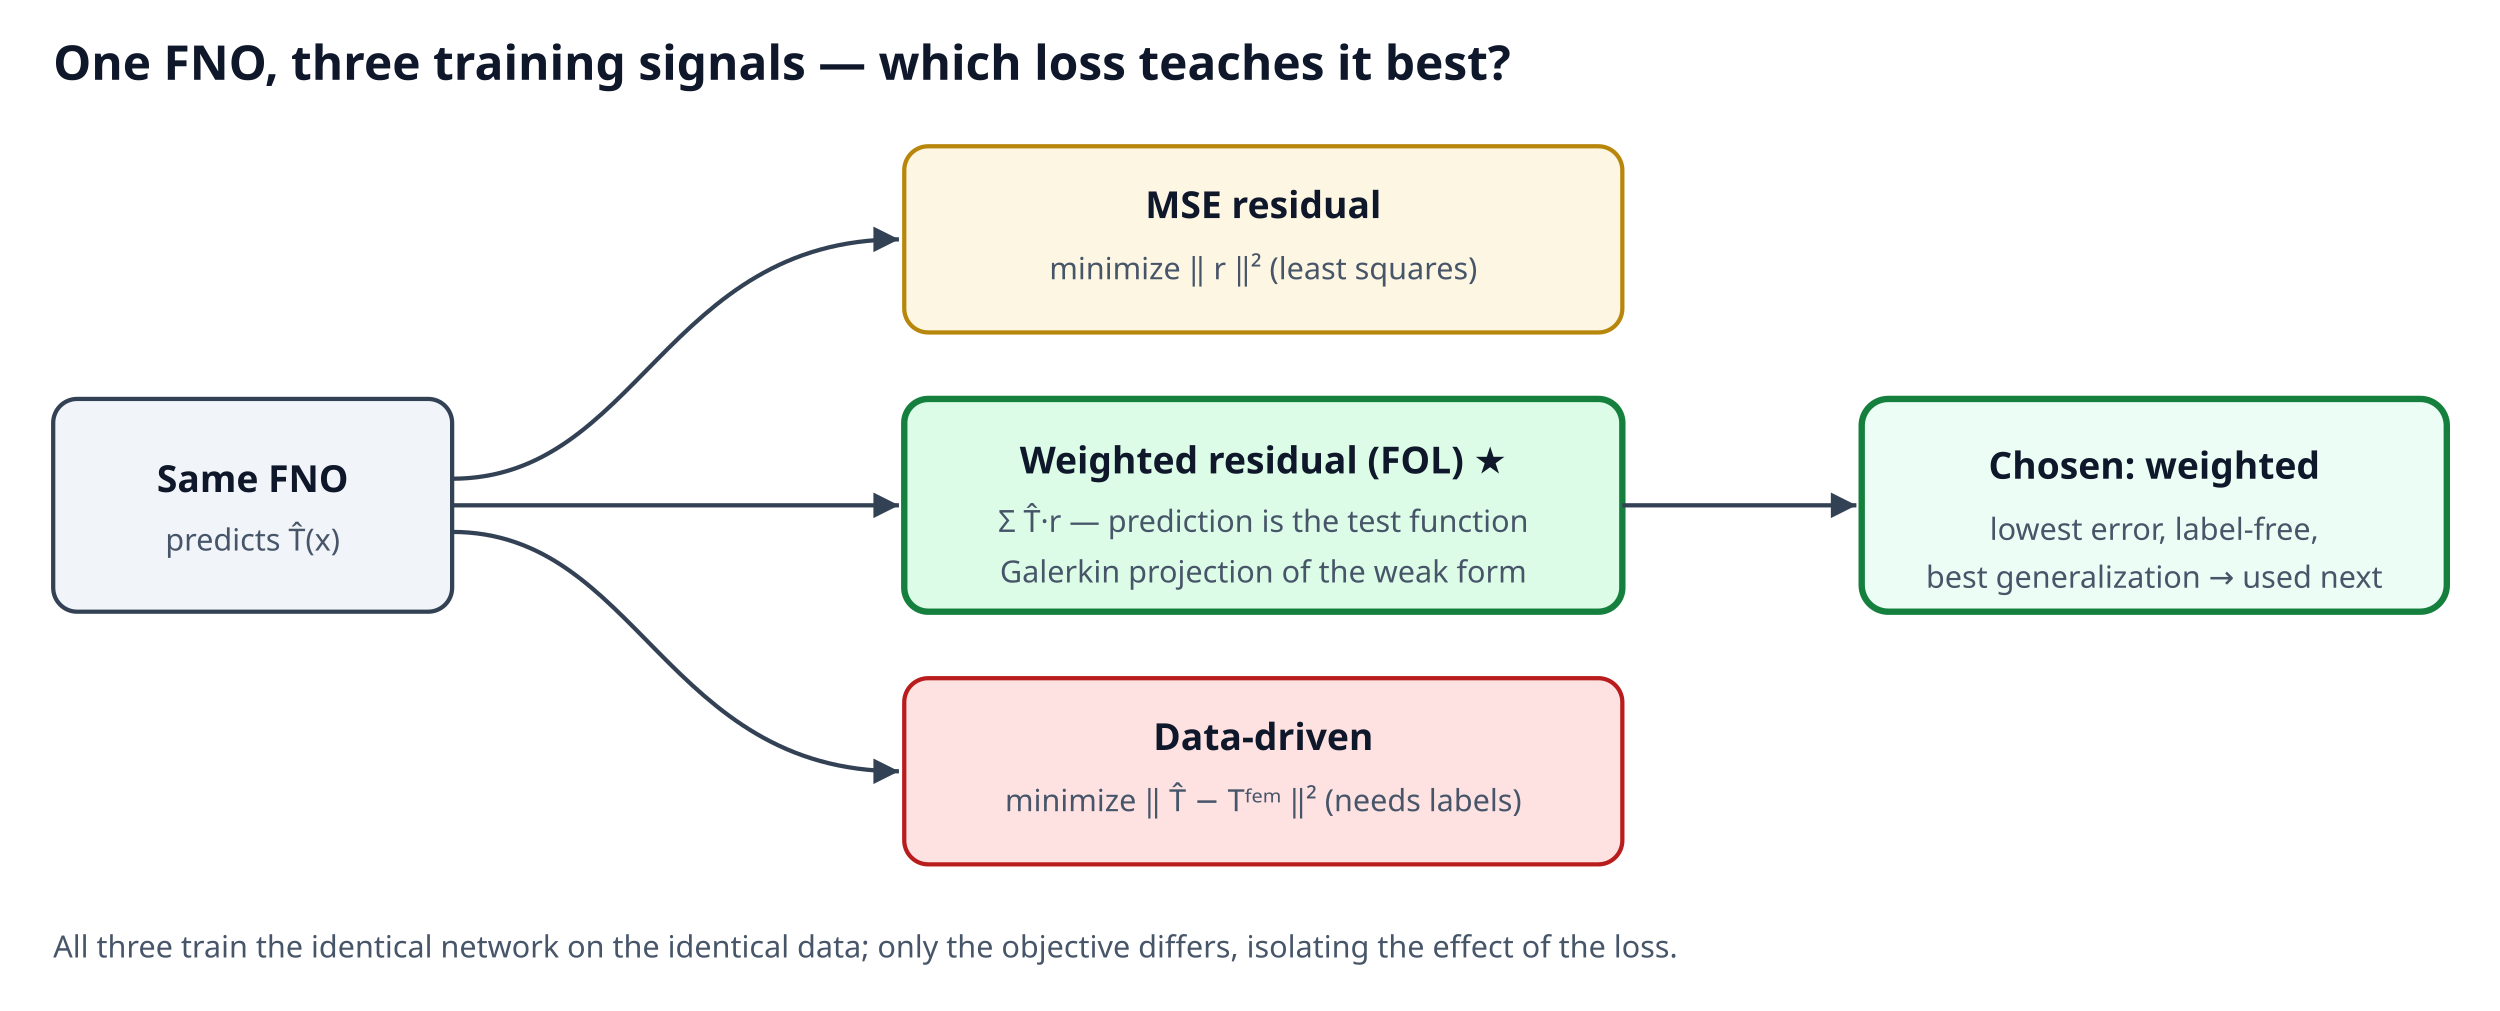
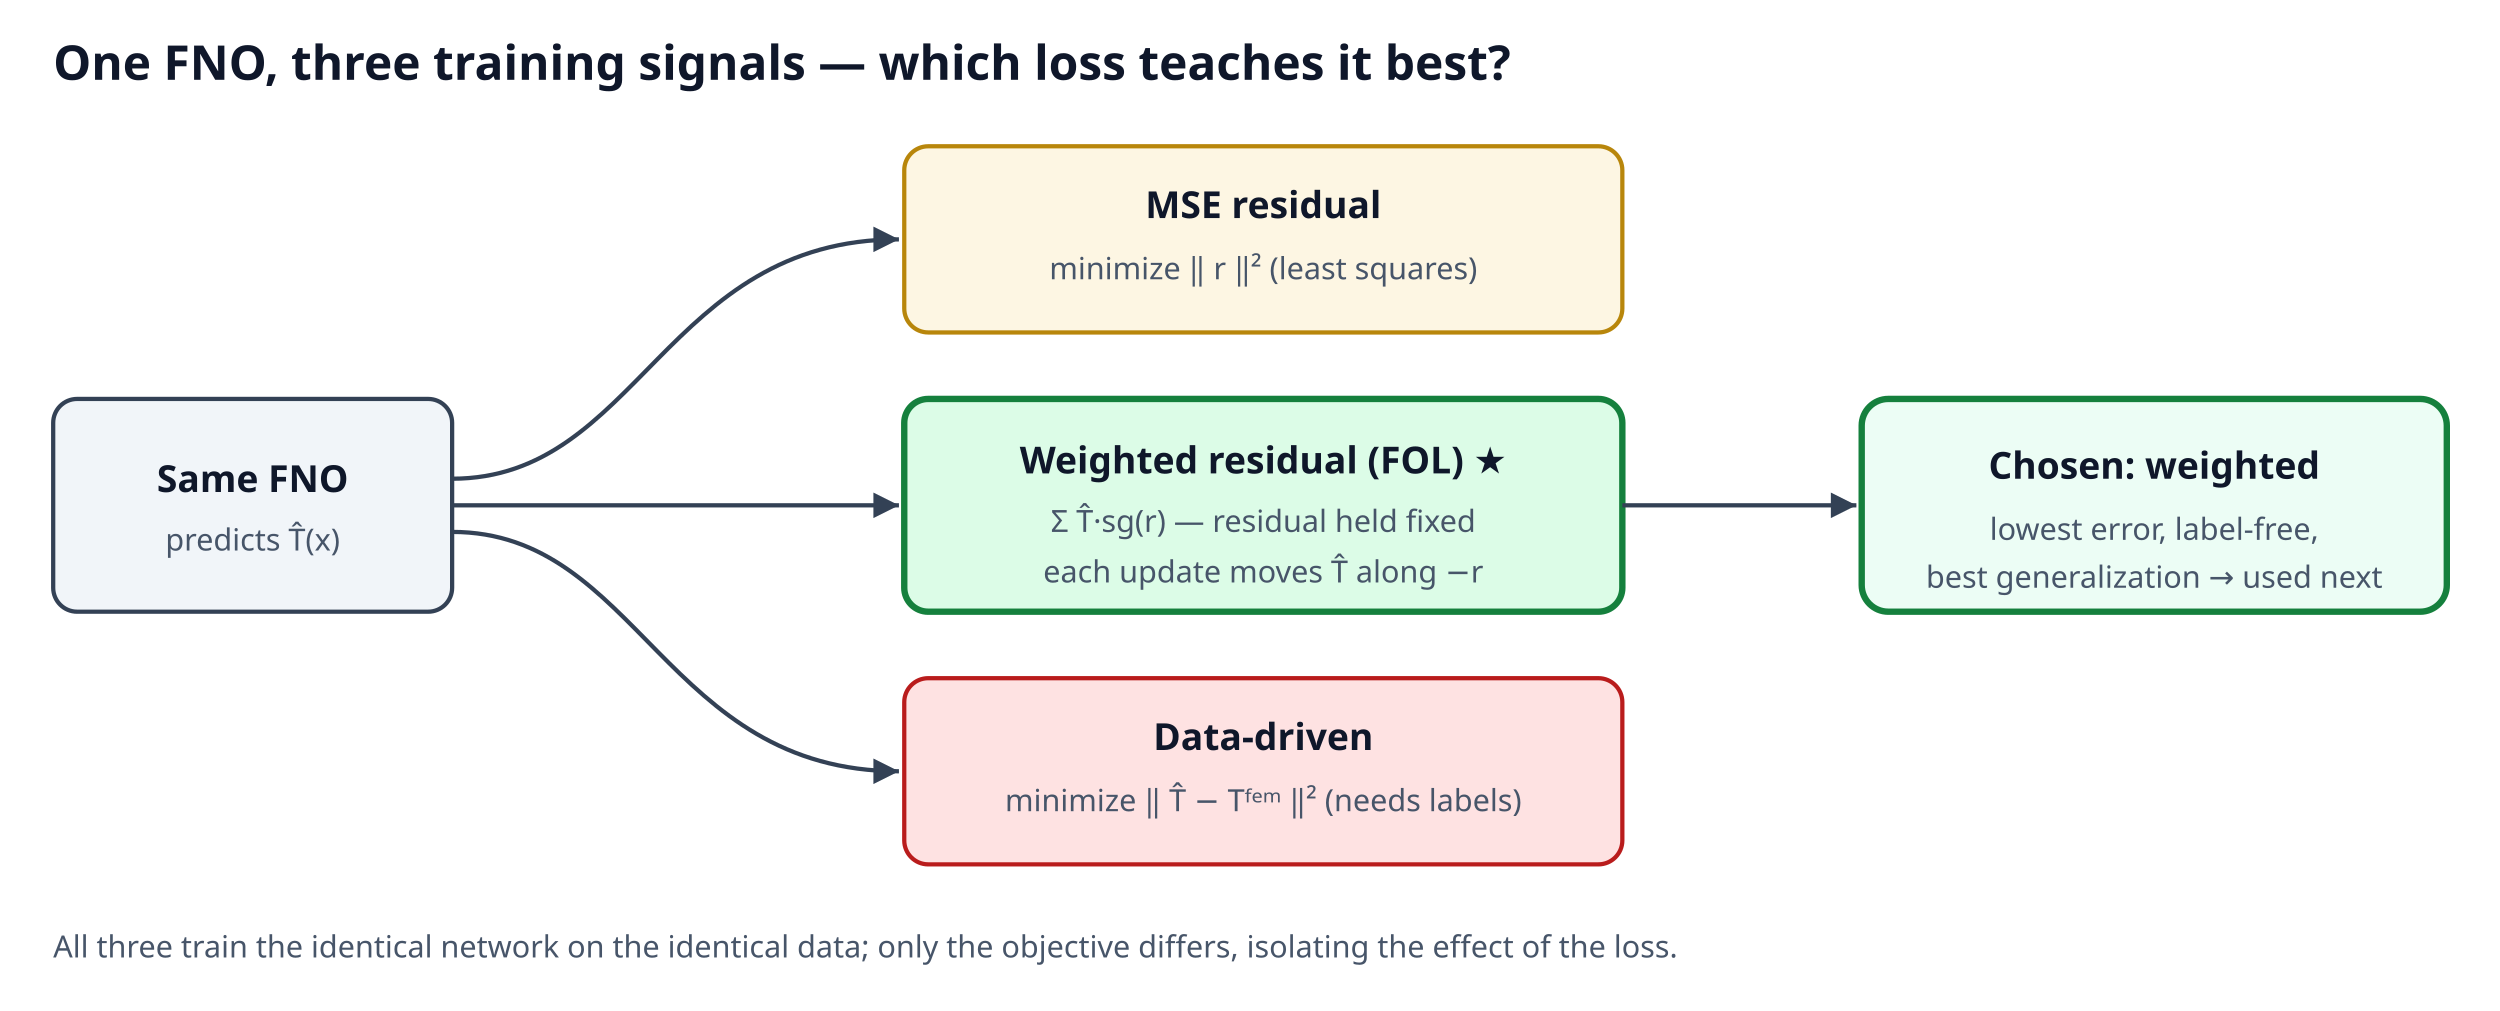
<svg xmlns="http://www.w3.org/2000/svg" viewBox="0 0 940 380" font-family="'Segoe UI',system-ui,sans-serif">
  <defs>
    <marker id="a" markerWidth="9" markerHeight="9" refX="6" refY="3" orient="auto">
      <path d="M0,0 L6,3 L0,6 Z" fill="#334155" />
    </marker>
    <style>
      .b{fill:#f1f5f9;stroke:#334155;stroke-width:1.6;}
      .t{font-size:18px;font-weight:700;fill:#0f172a;}
      .l{font-size:14px;fill:#0f172a;}
      .s{font-size:11.5px;fill:#475569;}
      .p{fill:none;stroke:#334155;stroke-width:1.6;marker-end:url(#a);}
    </style>
  </defs>
  <text x="20" y="30" class="t">One FNO, three training signals — which loss teaches it best?</text>
  <rect x="20" y="150" width="150" height="80" rx="9" class="b" />
  <text x="95" y="185" text-anchor="middle" class="l" font-weight="600">Same FNO</text>
  <text x="95" y="207" text-anchor="middle" class="s">predicts T̂(x)</text>
  <rect x="340" y="55" width="270" height="70" rx="9" fill="#fdf6e3" stroke="#b8860b" stroke-width="1.6" />
  <text x="475" y="82" text-anchor="middle" class="l" font-weight="600" fill="#8a6d00">MSE residual</text>
  <text x="475" y="105" text-anchor="middle" class="s">minimize ‖ r ‖²  (least squares)</text>
  <rect x="340" y="150" width="270" height="80" rx="9" fill="#dcfce7" stroke="#15803d" stroke-width="2.4" />
  <text x="475" y="178" text-anchor="middle" class="l" font-weight="700" fill="#166534">Weighted residual (FOL)  ★</text>
-   <text x="475" y="200" text-anchor="middle" class="s">Σ T̂·r  —  prediction is the test function</text>
-   <text x="475" y="219" text-anchor="middle" class="s">Galerkin projection of the weak form</text>
+   <text x="475" y="200" text-anchor="middle" class="s">Σ T̂·sg(r)  —  residual held fixed</text>
+   <text x="475" y="219" text-anchor="middle" class="s">each update moves T̂ along −r</text>
  <rect x="340" y="255" width="270" height="70" rx="9" fill="#fee2e2" stroke="#b91c1c" stroke-width="1.6" />
  <text x="475" y="282" text-anchor="middle" class="l" font-weight="600" fill="#991b1b">Data-driven</text>
  <text x="475" y="305" text-anchor="middle" class="s">minimize ‖ T̂ − Tᶠᵉᵐ ‖²  (needs labels)</text>
  <path class="p" d="M170,180 C240,180 250,90 338,90" />
  <path class="p" d="M170,190 L338,190" />
  <path class="p" d="M170,200 C240,200 250,290 338,290" />
  <rect x="700" y="150" width="220" height="80" rx="10" fill="#ecfdf5" stroke="#15803d" stroke-width="2.4" />
  <text x="810" y="180" text-anchor="middle" class="l" font-weight="700" fill="#166534">Chosen: weighted</text>
  <text x="810" y="203" text-anchor="middle" class="s">lowest error, label-free,</text>
  <text x="810" y="221" text-anchor="middle" class="s">best generalization → used next</text>
  <path class="p" d="M610,190 L698,190" />
  <text x="20" y="360" class="s">All three train the identical network on the identical data; only the objective differs, isolating the effect of the loss.</text>
</svg>
